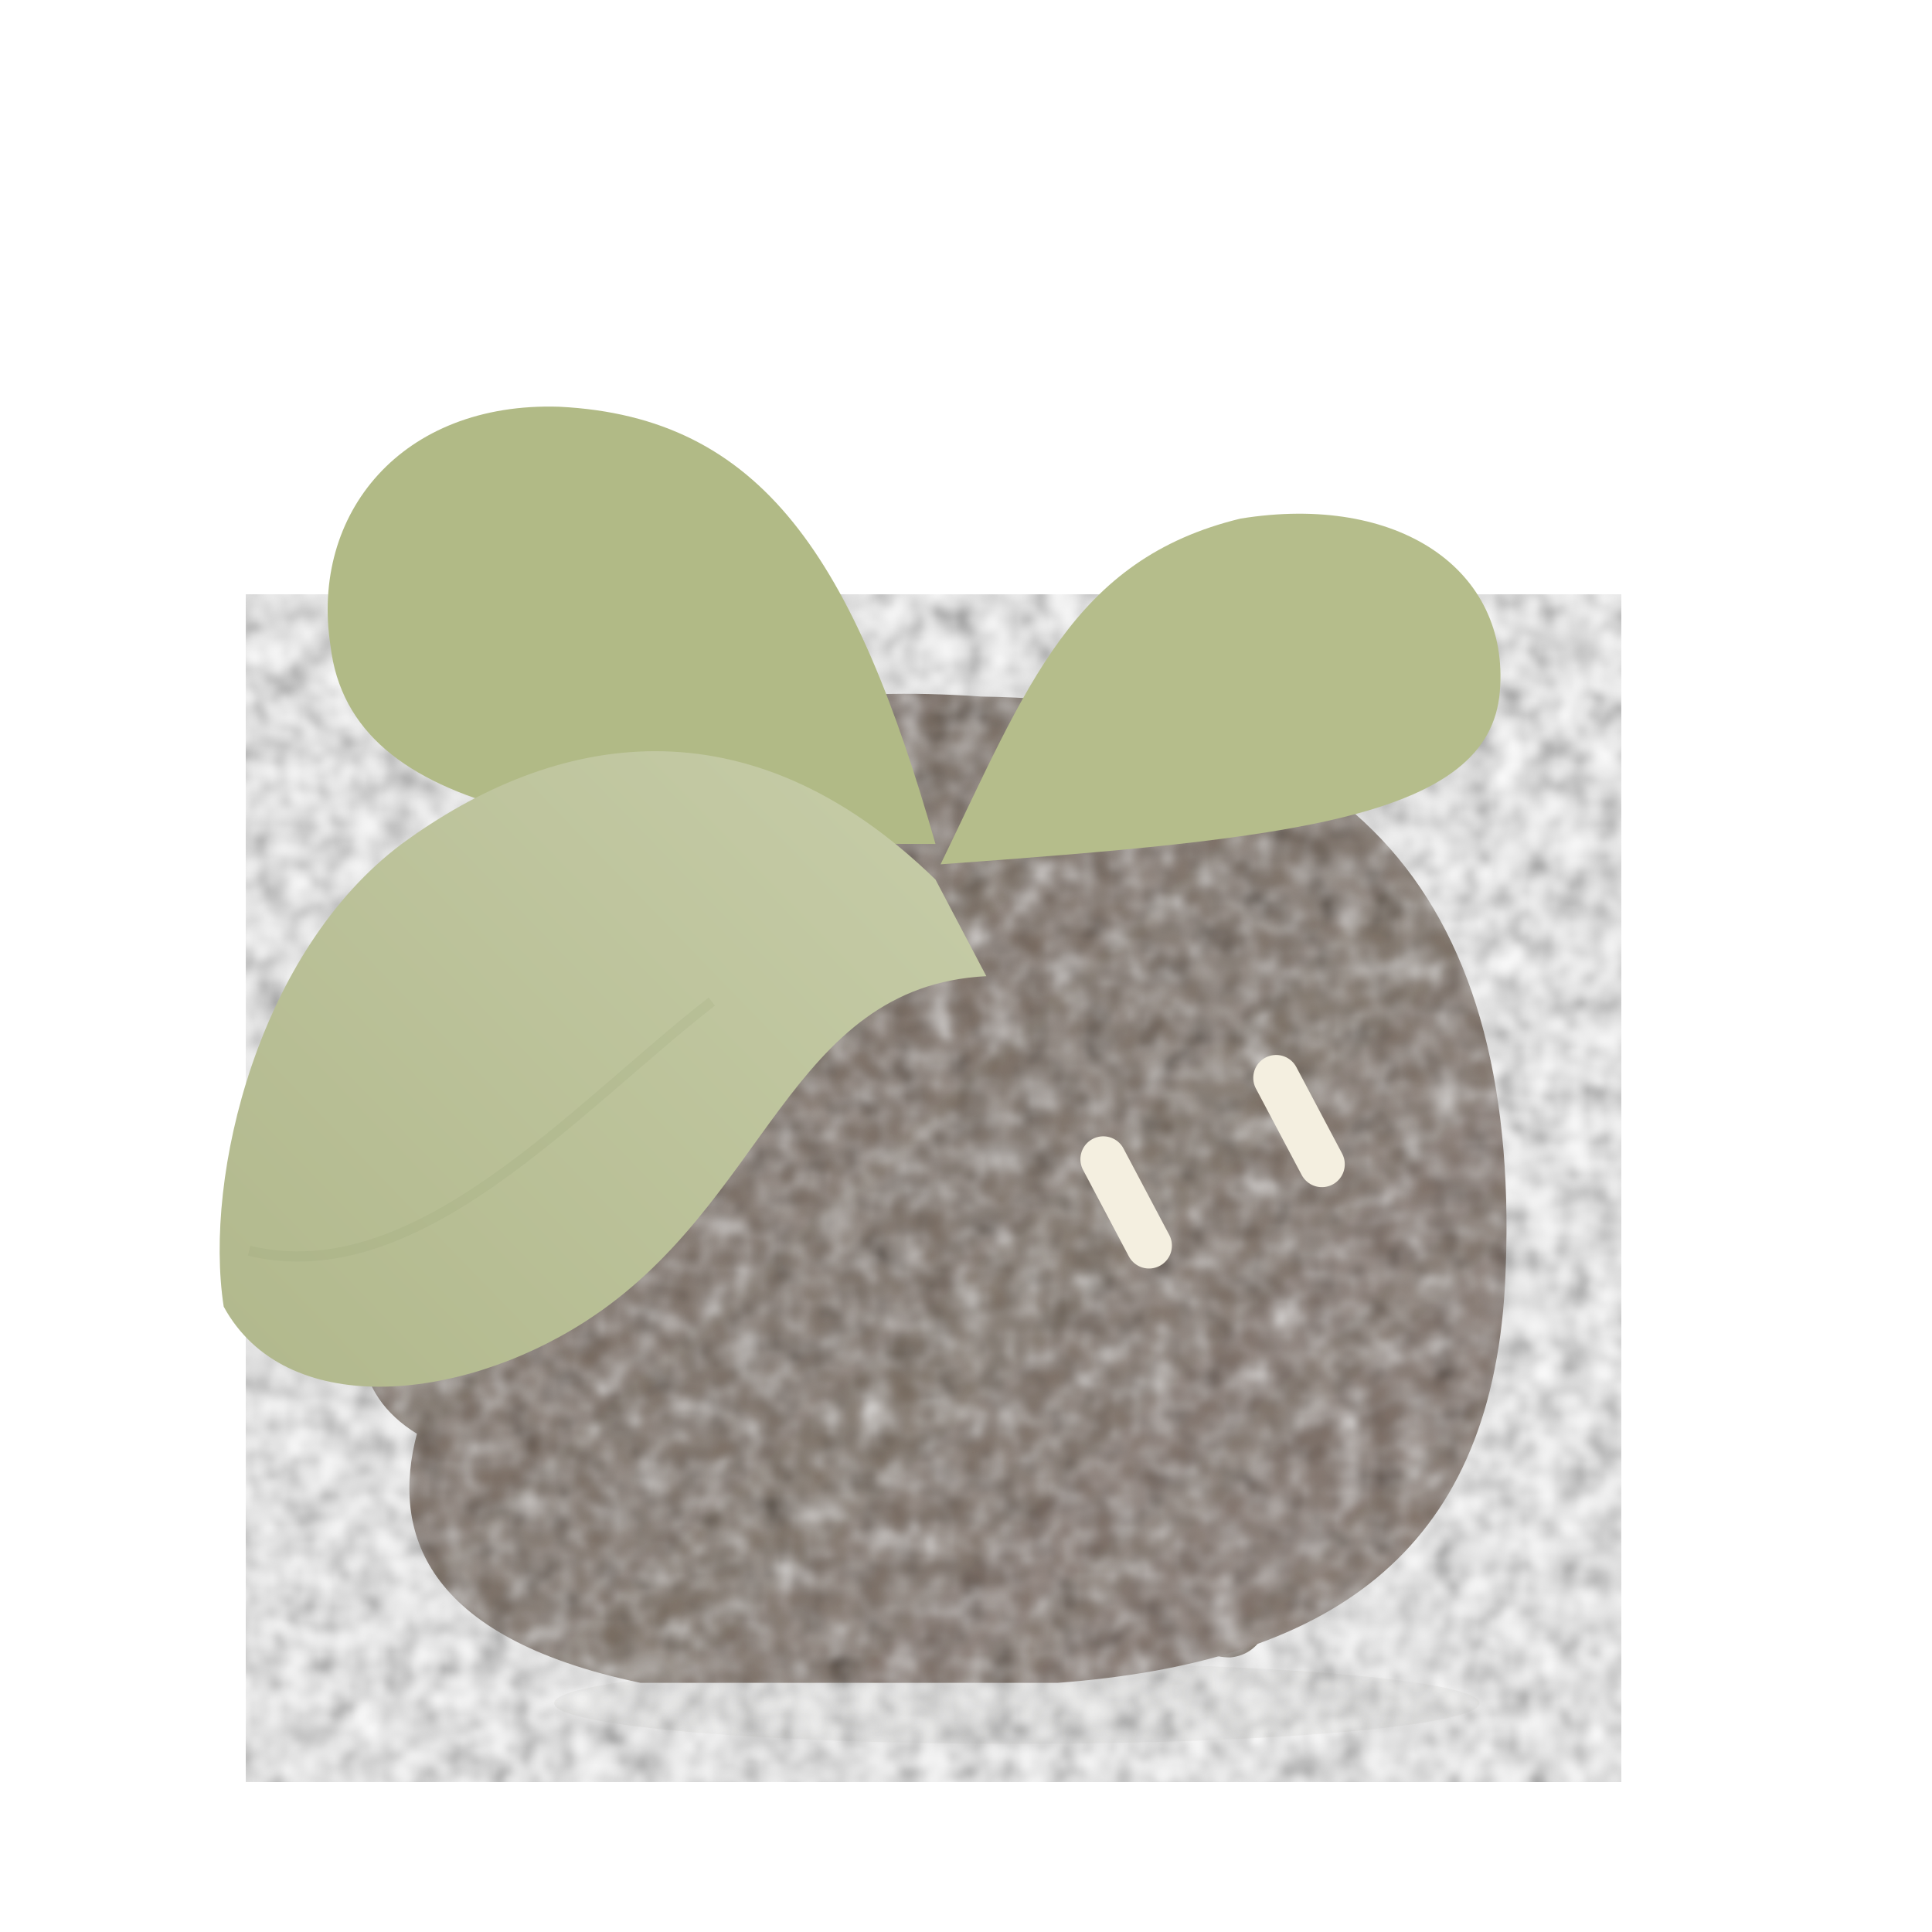
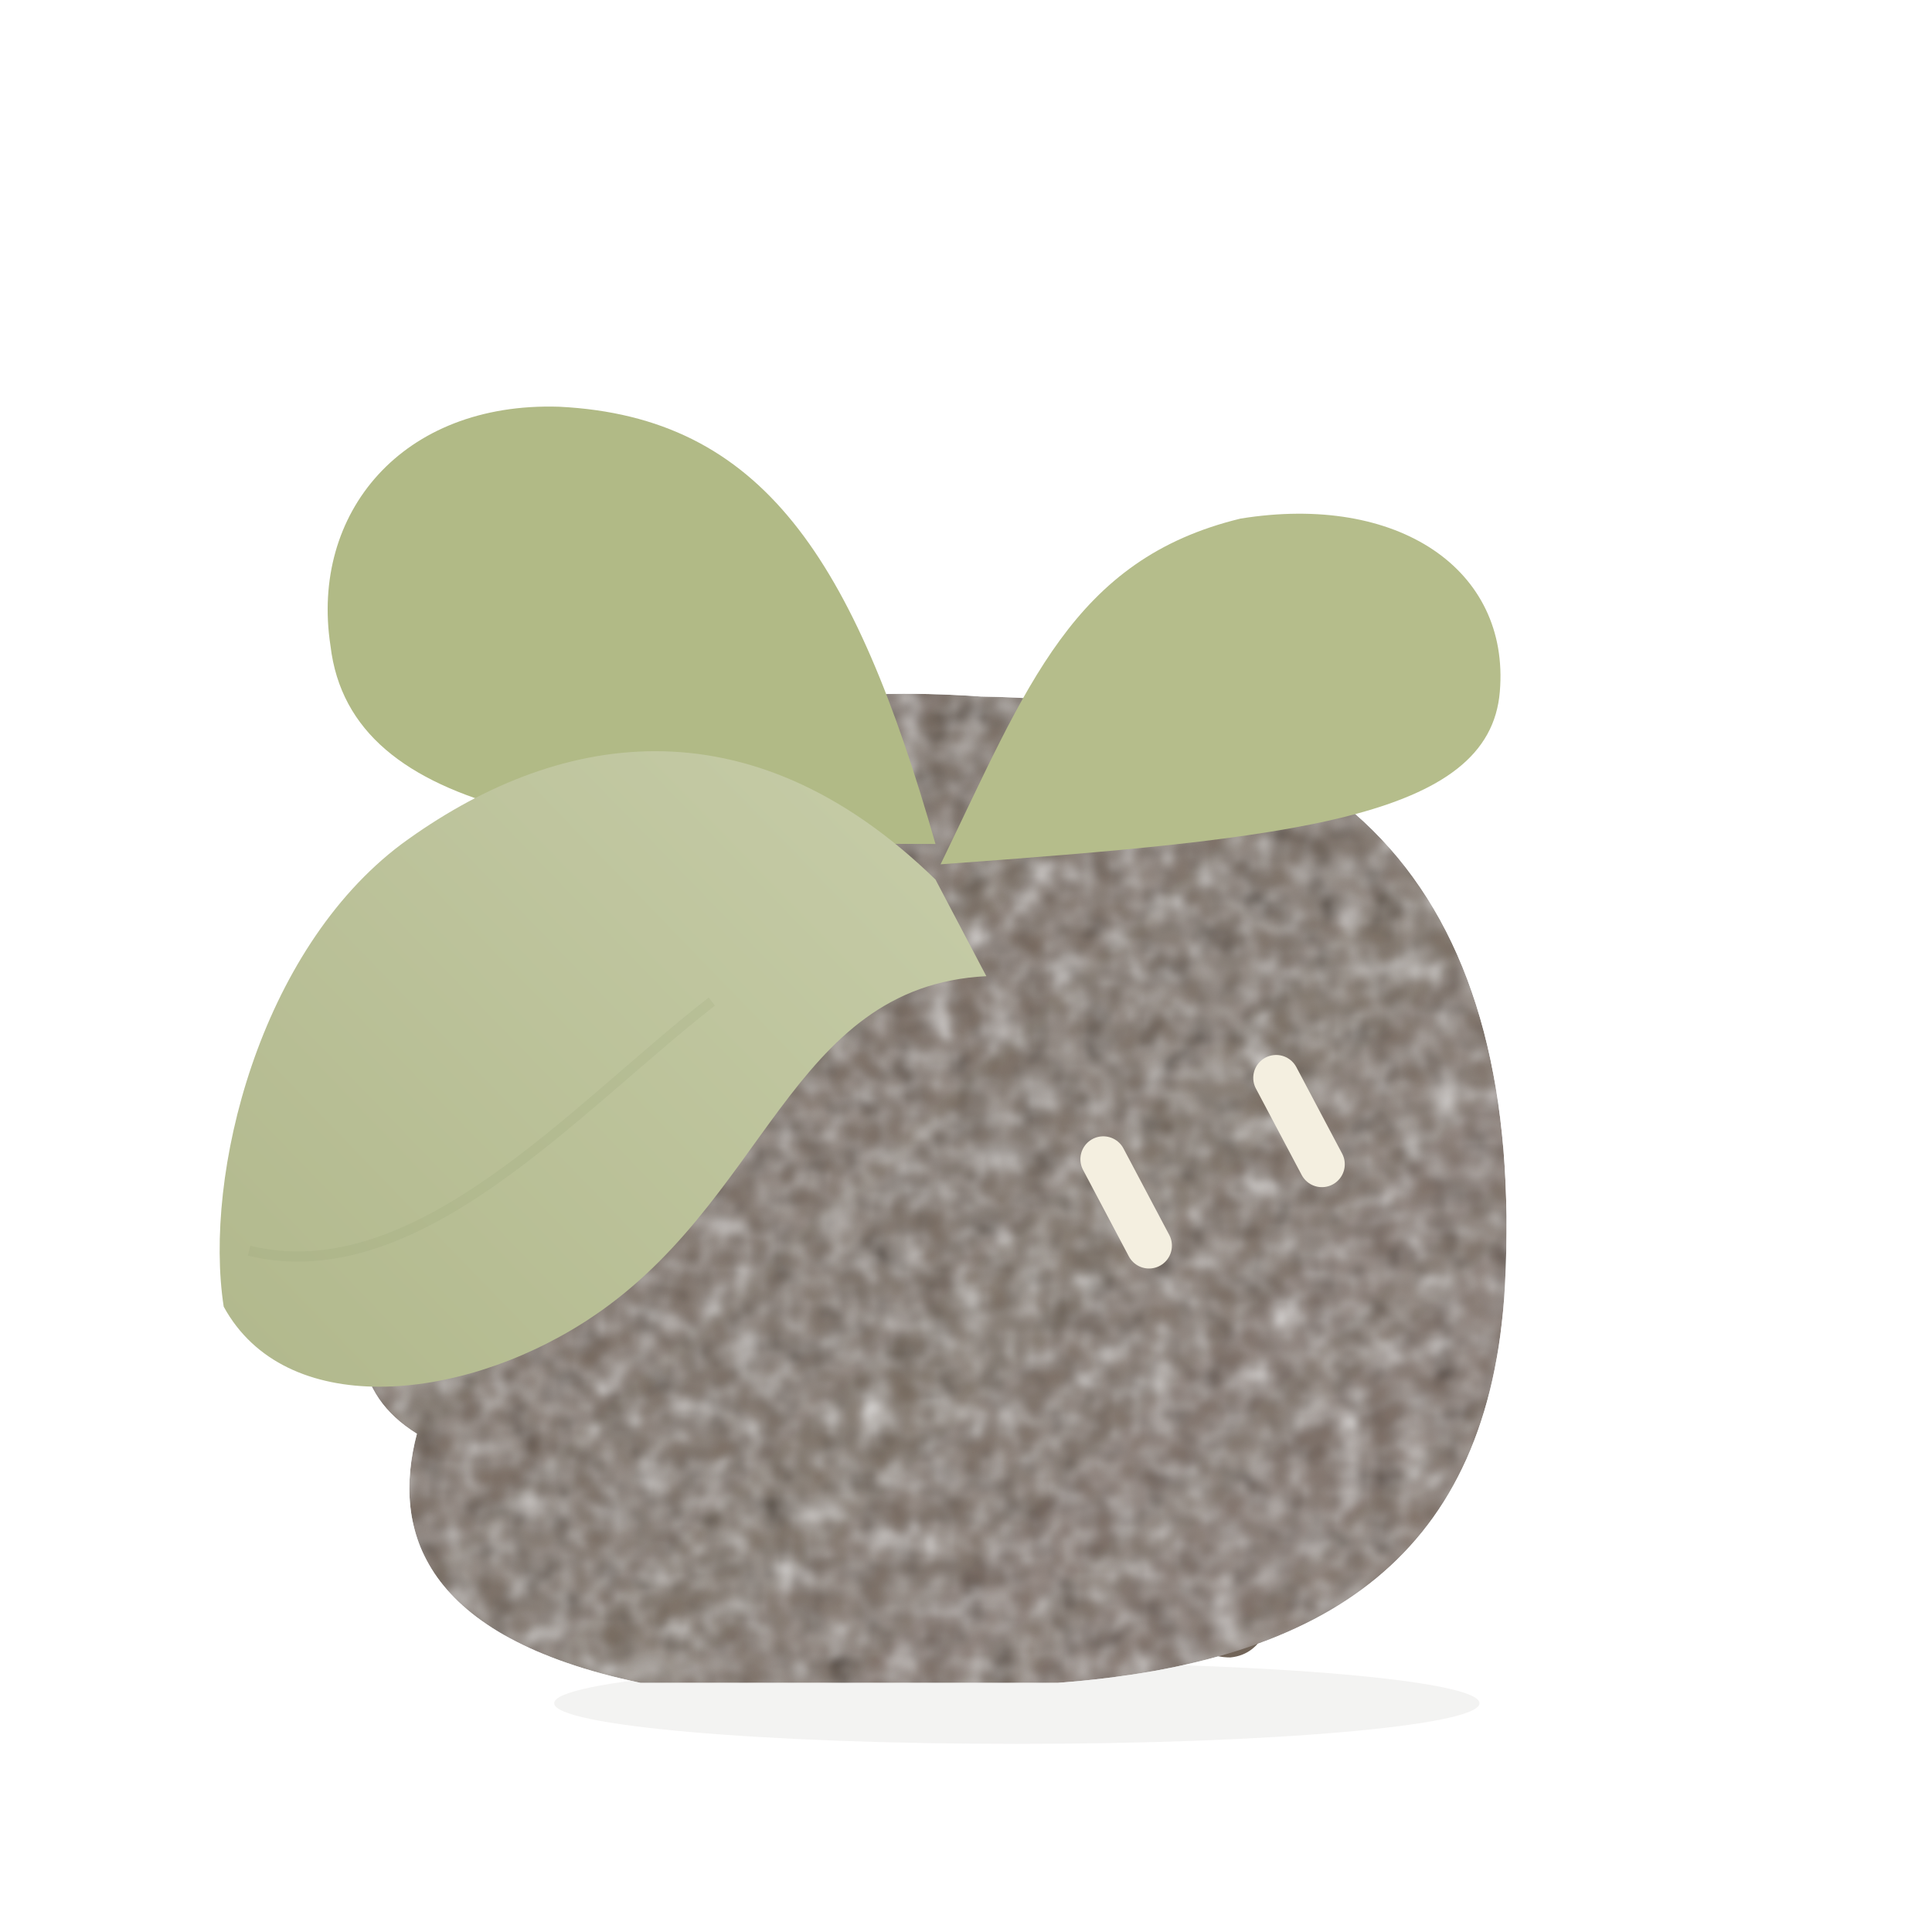
<svg xmlns="http://www.w3.org/2000/svg" width="380" height="380" viewBox="0 0 380 380">
  <defs>
    <linearGradient id="earth" x1="0" x2=".8" y1=".25" y2="1">
      <stop stop-color="#776a5e" />
      <stop offset="1" stop-color="#817268" />
    </linearGradient>
    <linearGradient id="f" x1="0" x2=".9" y1="1" y2="0">
      <stop stop-color="#9da776" />
      <stop offset="1" stop-color="#bdc59a" />
    </linearGradient>
    <linearGradient id="s" x1="0" x2="1" y1="1" y2=".2">
      <stop stop-color="#b1b88c" />
      <stop offset="1" stop-color="#c5cba6" />
    </linearGradient>
    <filter id="grain" x="-10%" y="-10%" width="120%" height="120%">
      <feTurbulence type="fractalNoise" baseFrequency=".16" numOctaves="2" seed="5" result="n" />
      <feColorMatrix in="n" type="saturate" values="0" result="g" />
-       <feBlend in="SourceGraphic" in2="g" mode="soft-light" />
+       <feBlend in="SourceGraphic" in2="g" mode="soft-light" result="b" />
+       <feComposite in="b" in2="SourceGraphic" operator="in" />
    </filter>
  </defs>
  <ellipse cx="200" cy="335" rx="91" ry="8" fill="#968f85" opacity=".11" />
  <path d="M132 309 Q136 328 148 329 Q158 326 155 307 M230 308 Q231 326 242 326 Q252 325 251 305" fill="#716458" />
  <path d="M105 198 C104 151 136 133 193 137 C266 138 300 177 296 253 C293 306 261 327 208 331 L126 331 C83 322 77 301 82 282 C56 266 81 230 105 198Z" fill="url(#earth)" filter="url(#grain)" />
  <path d="M184 166 C168 110 150 82 110 80 C79 79 61 101 65 127 C69 161 117 166 184 166Z" fill="#b1ba86" />
  <path d="M185 170 C202 135 211 110 244 102 C275 97 297 112 295 136 C293 161 254 165 185 170Z" fill="#b5bd8b" />
  <path d="M184 173 C147 137 109 144 79 166 C51 187 40 231 44 257 C56 279 90 276 115 260 C151 237 155 194 194 192Z" fill="url(#s)" />
  <path d="M49 246 C82 254 113 218 140 197" stroke="#8a976d" stroke-width="2" opacity=".15" fill="none" />
  <g stroke="#f4efe0" stroke-width="9" stroke-linecap="round">
    <line x1="217" y1="228" x2="226" y2="245" />
    <line x1="251" y1="212" x2="260" y2="229" />
  </g>
</svg>
